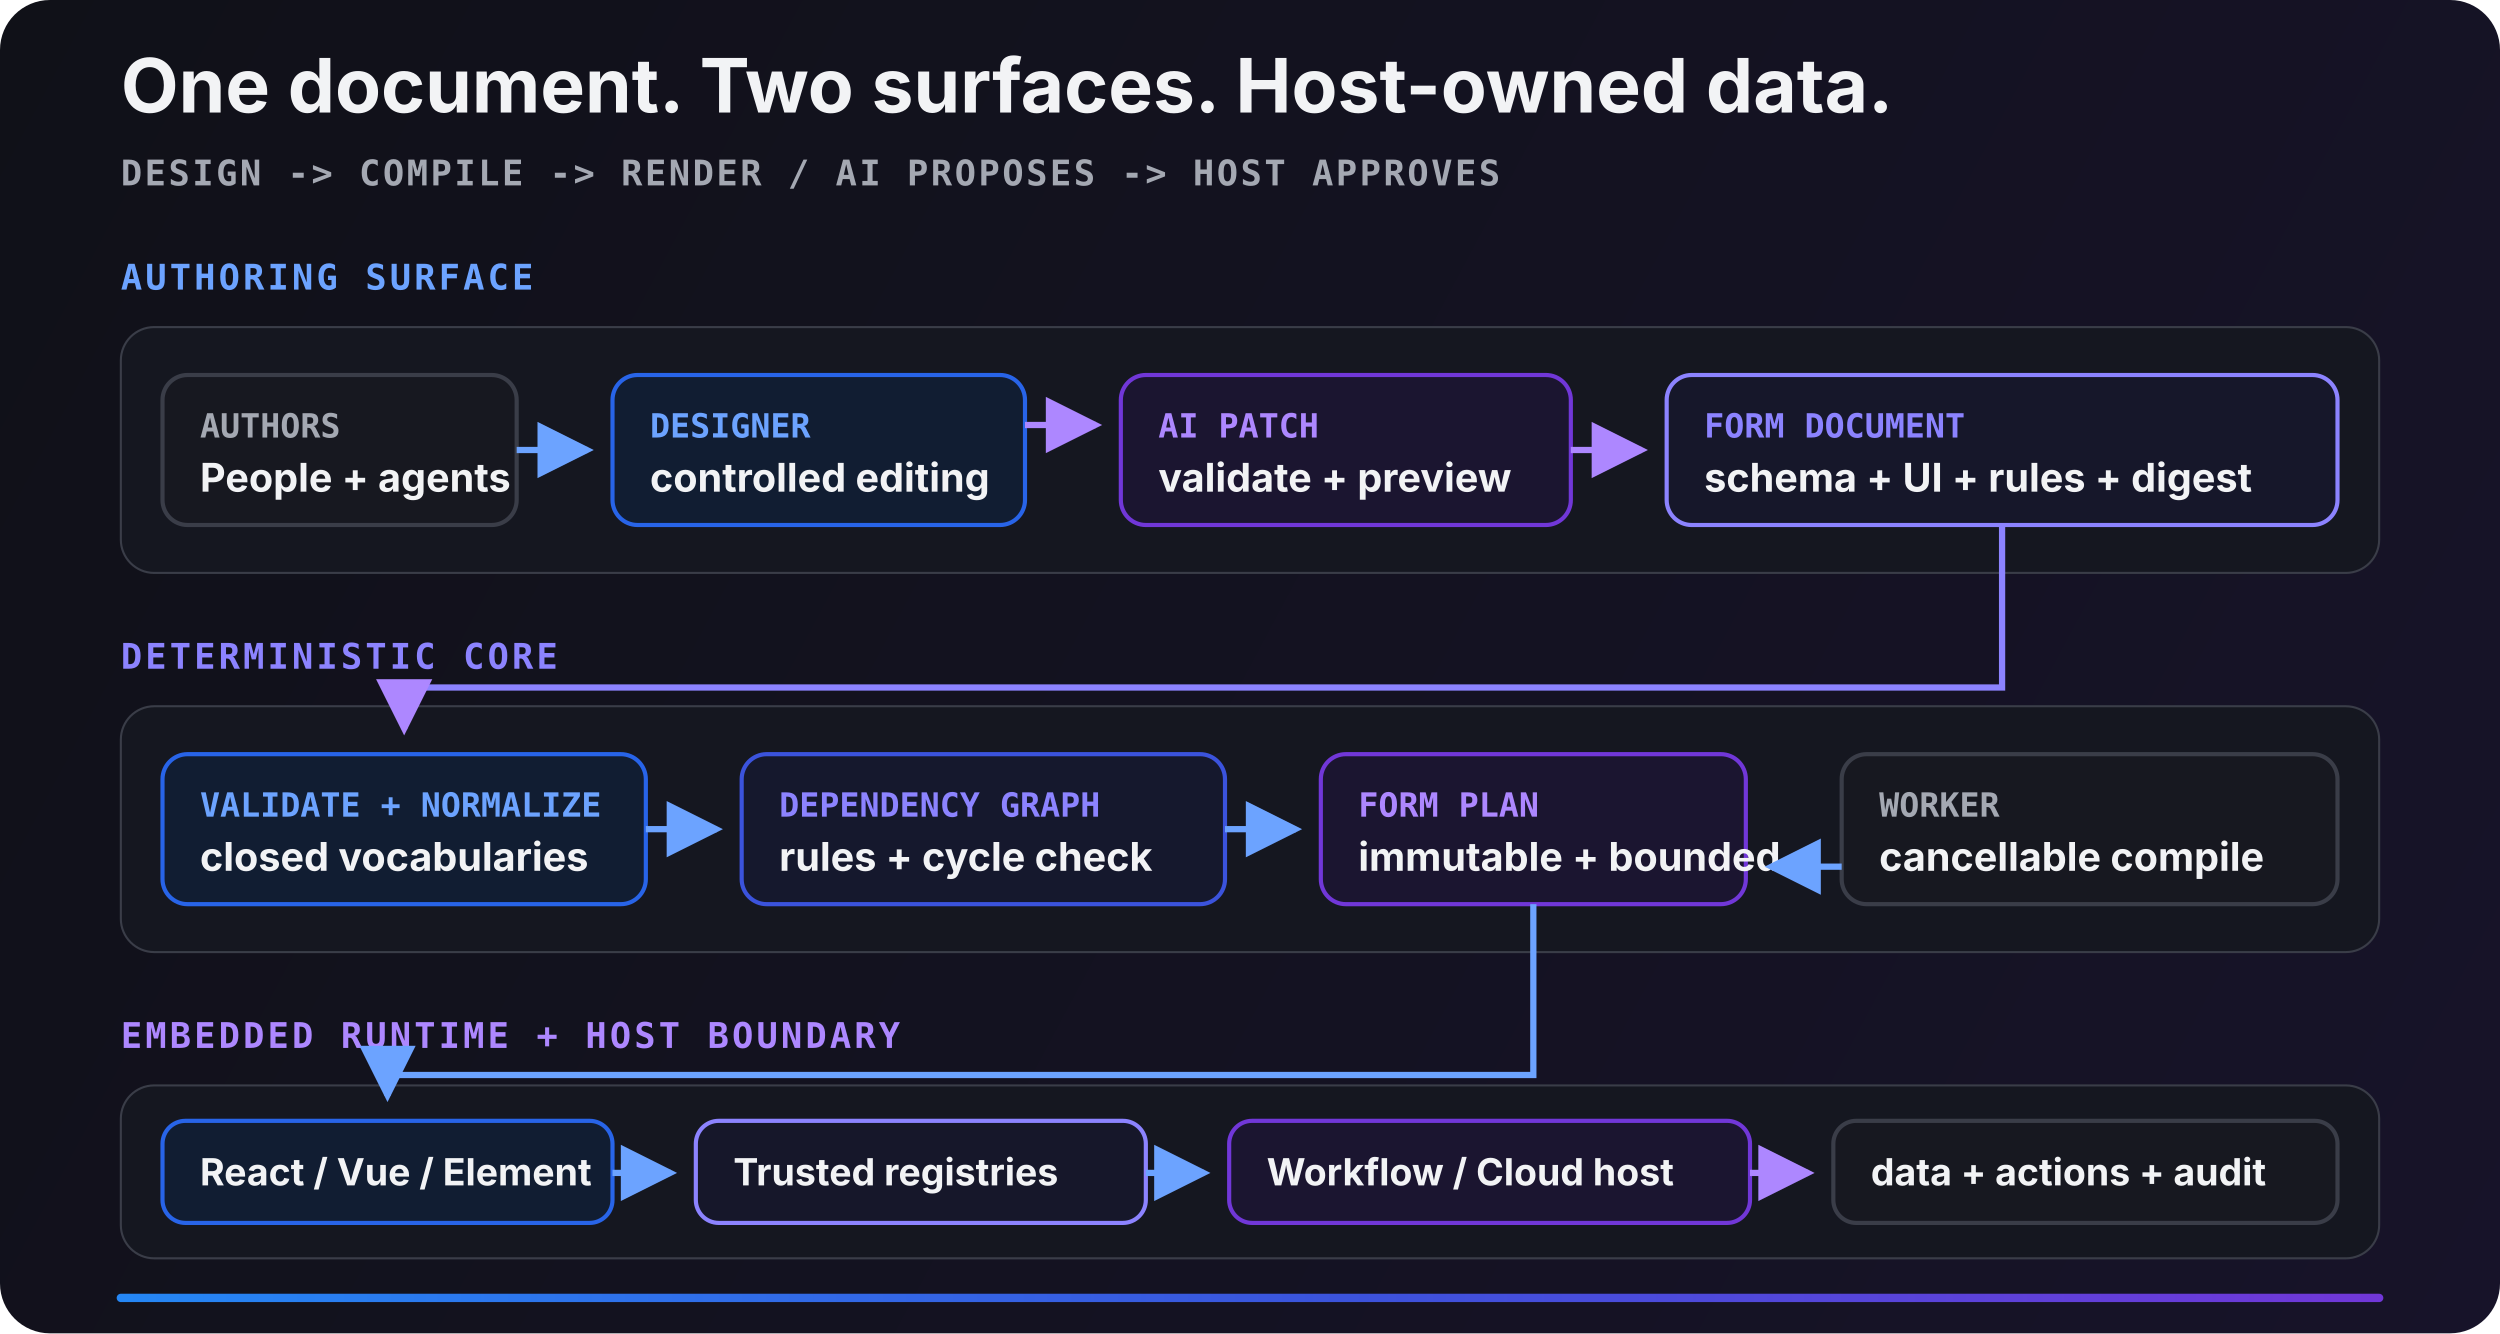
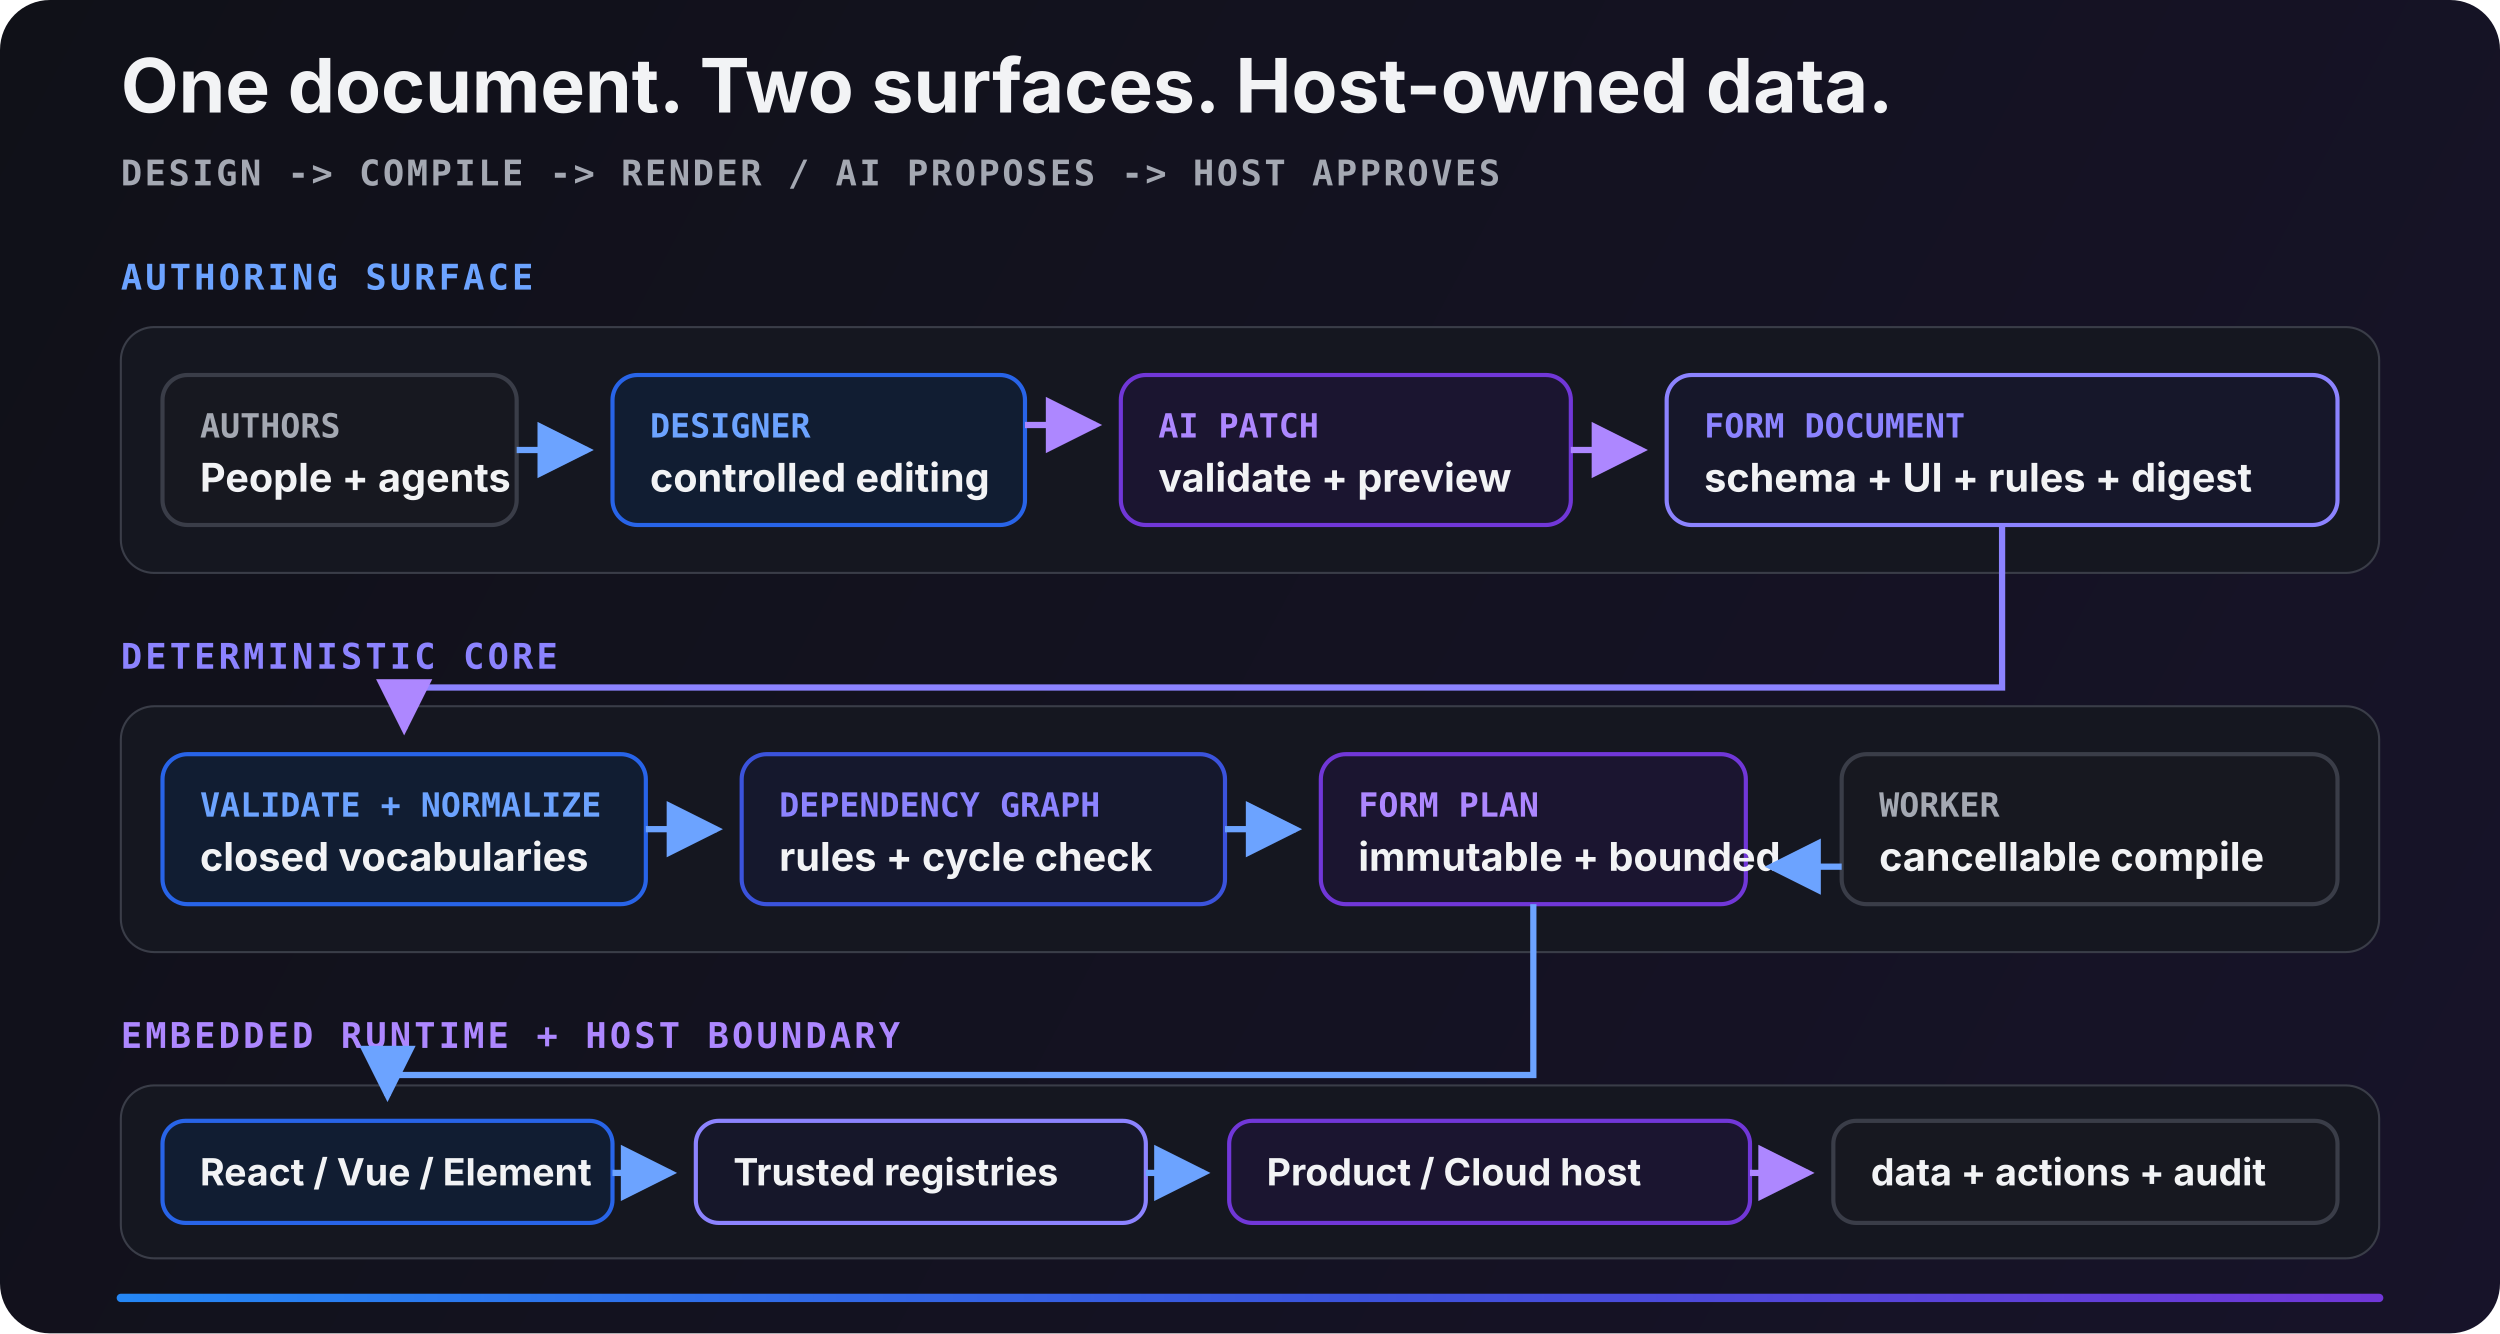
<svg xmlns="http://www.w3.org/2000/svg" width="1200" height="640" viewBox="0 0 1200 640" role="img" aria-labelledby="title desc">
  <defs>
    <linearGradient id="background" x1="0" y1="0" x2="1200" y2="640" gradientUnits="userSpaceOnUse">
      <stop stop-color="#101118" />
      <stop offset="1" stop-color="#171329" />
    </linearGradient>
    <linearGradient id="brand" x1="58" y1="0" x2="1142" y2="0" gradientUnits="userSpaceOnUse">
      <stop stop-color="#2587f5" />
      <stop offset="0.54" stop-color="#3b53dc" />
      <stop offset="1" stop-color="#7137d8" />
    </linearGradient>
    <marker id="arrow-blue" markerWidth="9" markerHeight="9" refX="8" refY="4.5" orient="auto" markerUnits="strokeWidth">
      <path d="M0 0L9 4.5L0 9Z" fill="#6ca3ff" />
    </marker>
    <marker id="arrow-purple" markerWidth="9" markerHeight="9" refX="8" refY="4.5" orient="auto" markerUnits="strokeWidth">
      <path d="M0 0L9 4.5L0 9Z" fill="#ad87ff" />
    </marker>
  </defs>
  <rect width="1200" height="640" rx="24" fill="url(#background)" />
  <g font-family="-apple-system, BlinkMacSystemFont, 'Segoe UI', 'PingFang SC', sans-serif">
    <text x="58" y="54" fill="#f2f3f5" font-size="36" font-weight="740">One document. Two surfaces. Host-owned data.</text>
    <text x="58" y="89" fill="#a4a8b2" font-family="'Cascadia Mono', Consolas, ui-monospace, monospace" font-size="17" font-weight="700" letter-spacing="1.2">DESIGN -&gt; COMPILE -&gt; RENDER / AI PROPOSES -&gt; HOST APPROVES</text>
    <text x="58" y="139" fill="#6ca3ff" font-family="'Cascadia Mono', Consolas, ui-monospace, monospace" font-size="17" font-weight="700" letter-spacing="1.5">AUTHORING SURFACE</text>
    <rect x="58" y="157" width="1084" height="118" rx="16" fill="#151720" stroke="#3a3d48" />
    <g transform="translate(78 180)">
      <rect width="170" height="72" rx="12" fill="#171820" stroke="#3a3d48" stroke-width="2" />
      <text x="18" y="30" fill="#a4a8b2" font-family="'Cascadia Mono', Consolas, ui-monospace, monospace" font-size="16" font-weight="700">AUTHORS</text>
      <text x="18" y="56" fill="#f2f3f5" font-size="19" font-weight="700">People + agents</text>
    </g>
    <g transform="translate(294 180)">
      <rect width="198" height="72" rx="12" fill="#111d32" stroke="#2864e8" stroke-width="2" />
      <text x="18" y="30" fill="#6ca3ff" font-family="'Cascadia Mono', Consolas, ui-monospace, monospace" font-size="16" font-weight="700">DESIGNER</text>
      <text x="18" y="56" fill="#f2f3f5" font-size="19" font-weight="700">controlled editing</text>
    </g>
    <g transform="translate(538 180)">
      <rect width="216" height="72" rx="12" fill="#1b1530" stroke="#7137d8" stroke-width="2" />
      <text x="18" y="30" fill="#ad87ff" font-family="'Cascadia Mono', Consolas, ui-monospace, monospace" font-size="16" font-weight="700">AI PATCH</text>
      <text x="18" y="56" fill="#f2f3f5" font-size="19" font-weight="700">validate + preview</text>
    </g>
    <g transform="translate(800 180)">
      <rect width="322" height="72" rx="12" fill="#16172a" stroke="#8c83ff" stroke-width="2" />
      <text x="18" y="30" fill="#8c83ff" font-family="'Cascadia Mono', Consolas, ui-monospace, monospace" font-size="16" font-weight="700">FORM DOCUMENT</text>
      <text x="18" y="56" fill="#f2f3f5" font-size="19" font-weight="700">schema + UI + rules + digest</text>
    </g>
    <path d="M248 216H282" stroke="#6ca3ff" stroke-width="3" marker-end="url(#arrow-blue)" />
    <path d="M492 204H526" stroke="#ad87ff" stroke-width="3" marker-end="url(#arrow-purple)" />
    <path d="M754 216H788" stroke="#ad87ff" stroke-width="3" marker-end="url(#arrow-purple)" />
    <text x="58" y="321" fill="#8c83ff" font-family="'Cascadia Mono', Consolas, ui-monospace, monospace" font-size="17" font-weight="700" letter-spacing="1.5">DETERMINISTIC CORE</text>
    <rect x="58" y="339" width="1084" height="118" rx="16" fill="#151720" stroke="#3a3d48" />
    <g transform="translate(78 362)">
      <rect width="232" height="72" rx="12" fill="#111d32" stroke="#2864e8" stroke-width="2" />
      <text x="18" y="30" fill="#6ca3ff" font-family="'Cascadia Mono', Consolas, ui-monospace, monospace" font-size="16" font-weight="700">VALIDATE + NORMALIZE</text>
      <text x="18" y="56" fill="#f2f3f5" font-size="19" font-weight="700">closed vocabularies</text>
    </g>
    <g transform="translate(356 362)">
      <rect width="232" height="72" rx="12" fill="#15182d" stroke="#3b53dc" stroke-width="2" />
      <text x="18" y="30" fill="#8c83ff" font-family="'Cascadia Mono', Consolas, ui-monospace, monospace" font-size="16" font-weight="700">DEPENDENCY GRAPH</text>
      <text x="18" y="56" fill="#f2f3f5" font-size="19" font-weight="700">rules + cycle check</text>
    </g>
    <g transform="translate(634 362)">
      <rect width="204" height="72" rx="12" fill="#1b1530" stroke="#7137d8" stroke-width="2" />
      <text x="18" y="30" fill="#ad87ff" font-family="'Cascadia Mono', Consolas, ui-monospace, monospace" font-size="16" font-weight="700">FORM PLAN</text>
      <text x="18" y="56" fill="#f2f3f5" font-size="19" font-weight="700">immutable + bounded</text>
    </g>
    <g transform="translate(884 362)">
      <rect width="238" height="72" rx="12" fill="#171820" stroke="#3a3d48" stroke-width="2" />
      <text x="18" y="30" fill="#a4a8b2" font-family="'Cascadia Mono', Consolas, ui-monospace, monospace" font-size="16" font-weight="700">WORKER</text>
      <text x="18" y="56" fill="#f2f3f5" font-size="19" font-weight="700">cancellable compile</text>
    </g>
    <path d="M310 398H344" stroke="#6ca3ff" stroke-width="3" marker-end="url(#arrow-blue)" />
    <path d="M588 398H622" stroke="#6ca3ff" stroke-width="3" marker-end="url(#arrow-blue)" />
    <path d="M884 416H850" stroke="#6ca3ff" stroke-width="3" marker-end="url(#arrow-blue)" />
    <path d="M961 252V330H322H194V350" fill="none" stroke="#8c83ff" stroke-width="3" marker-end="url(#arrow-purple)" />
    <text x="58" y="503" fill="#ad87ff" font-family="'Cascadia Mono', Consolas, ui-monospace, monospace" font-size="17" font-weight="700" letter-spacing="1.5">EMBEDDED RUNTIME + HOST BOUNDARY</text>
    <rect x="58" y="521" width="1084" height="83" rx="16" fill="#151720" stroke="#3a3d48" />
    <g transform="translate(78 538)">
      <rect width="216" height="49" rx="11" fill="#111d32" stroke="#2864e8" stroke-width="2" />
      <text x="18" y="31" fill="#f2f3f5" font-size="18" font-weight="700">React / Vue / Element</text>
    </g>
    <g transform="translate(334 538)">
      <rect width="216" height="49" rx="11" fill="#16172a" stroke="#8c83ff" stroke-width="2" />
      <text x="18" y="31" fill="#f2f3f5" font-size="18" font-weight="700">Trusted registries</text>
    </g>
    <g transform="translate(590 538)">
      <rect width="250" height="49" rx="11" fill="#1b1530" stroke="#7137d8" stroke-width="2" />
-       <text x="18" y="31" fill="#f2f3f5" font-size="18" font-weight="700">Workflow / Cloud host</text>
+       <text x="18" y="31" fill="#f2f3f5" font-size="18" font-weight="700">Product / Cloud host</text>
    </g>
    <g transform="translate(880 538)">
      <rect width="242" height="49" rx="11" fill="#171820" stroke="#3a3d48" stroke-width="2" />
      <text x="18" y="31" fill="#f2f3f5" font-size="18" font-weight="700">data + actions + audit</text>
    </g>
    <path d="M294 563H322" stroke="#6ca3ff" stroke-width="3" marker-end="url(#arrow-blue)" />
    <path d="M550 563H578" stroke="#6ca3ff" stroke-width="3" marker-end="url(#arrow-blue)" />
    <path d="M840 563H868" stroke="#ad87ff" stroke-width="3" marker-end="url(#arrow-purple)" />
    <path d="M736 434V516H186V526" fill="none" stroke="#6ca3ff" stroke-width="3" marker-end="url(#arrow-blue)" />
    <path d="M58 623H1142" stroke="url(#brand)" stroke-width="4" stroke-linecap="round" />
  </g>
</svg>
